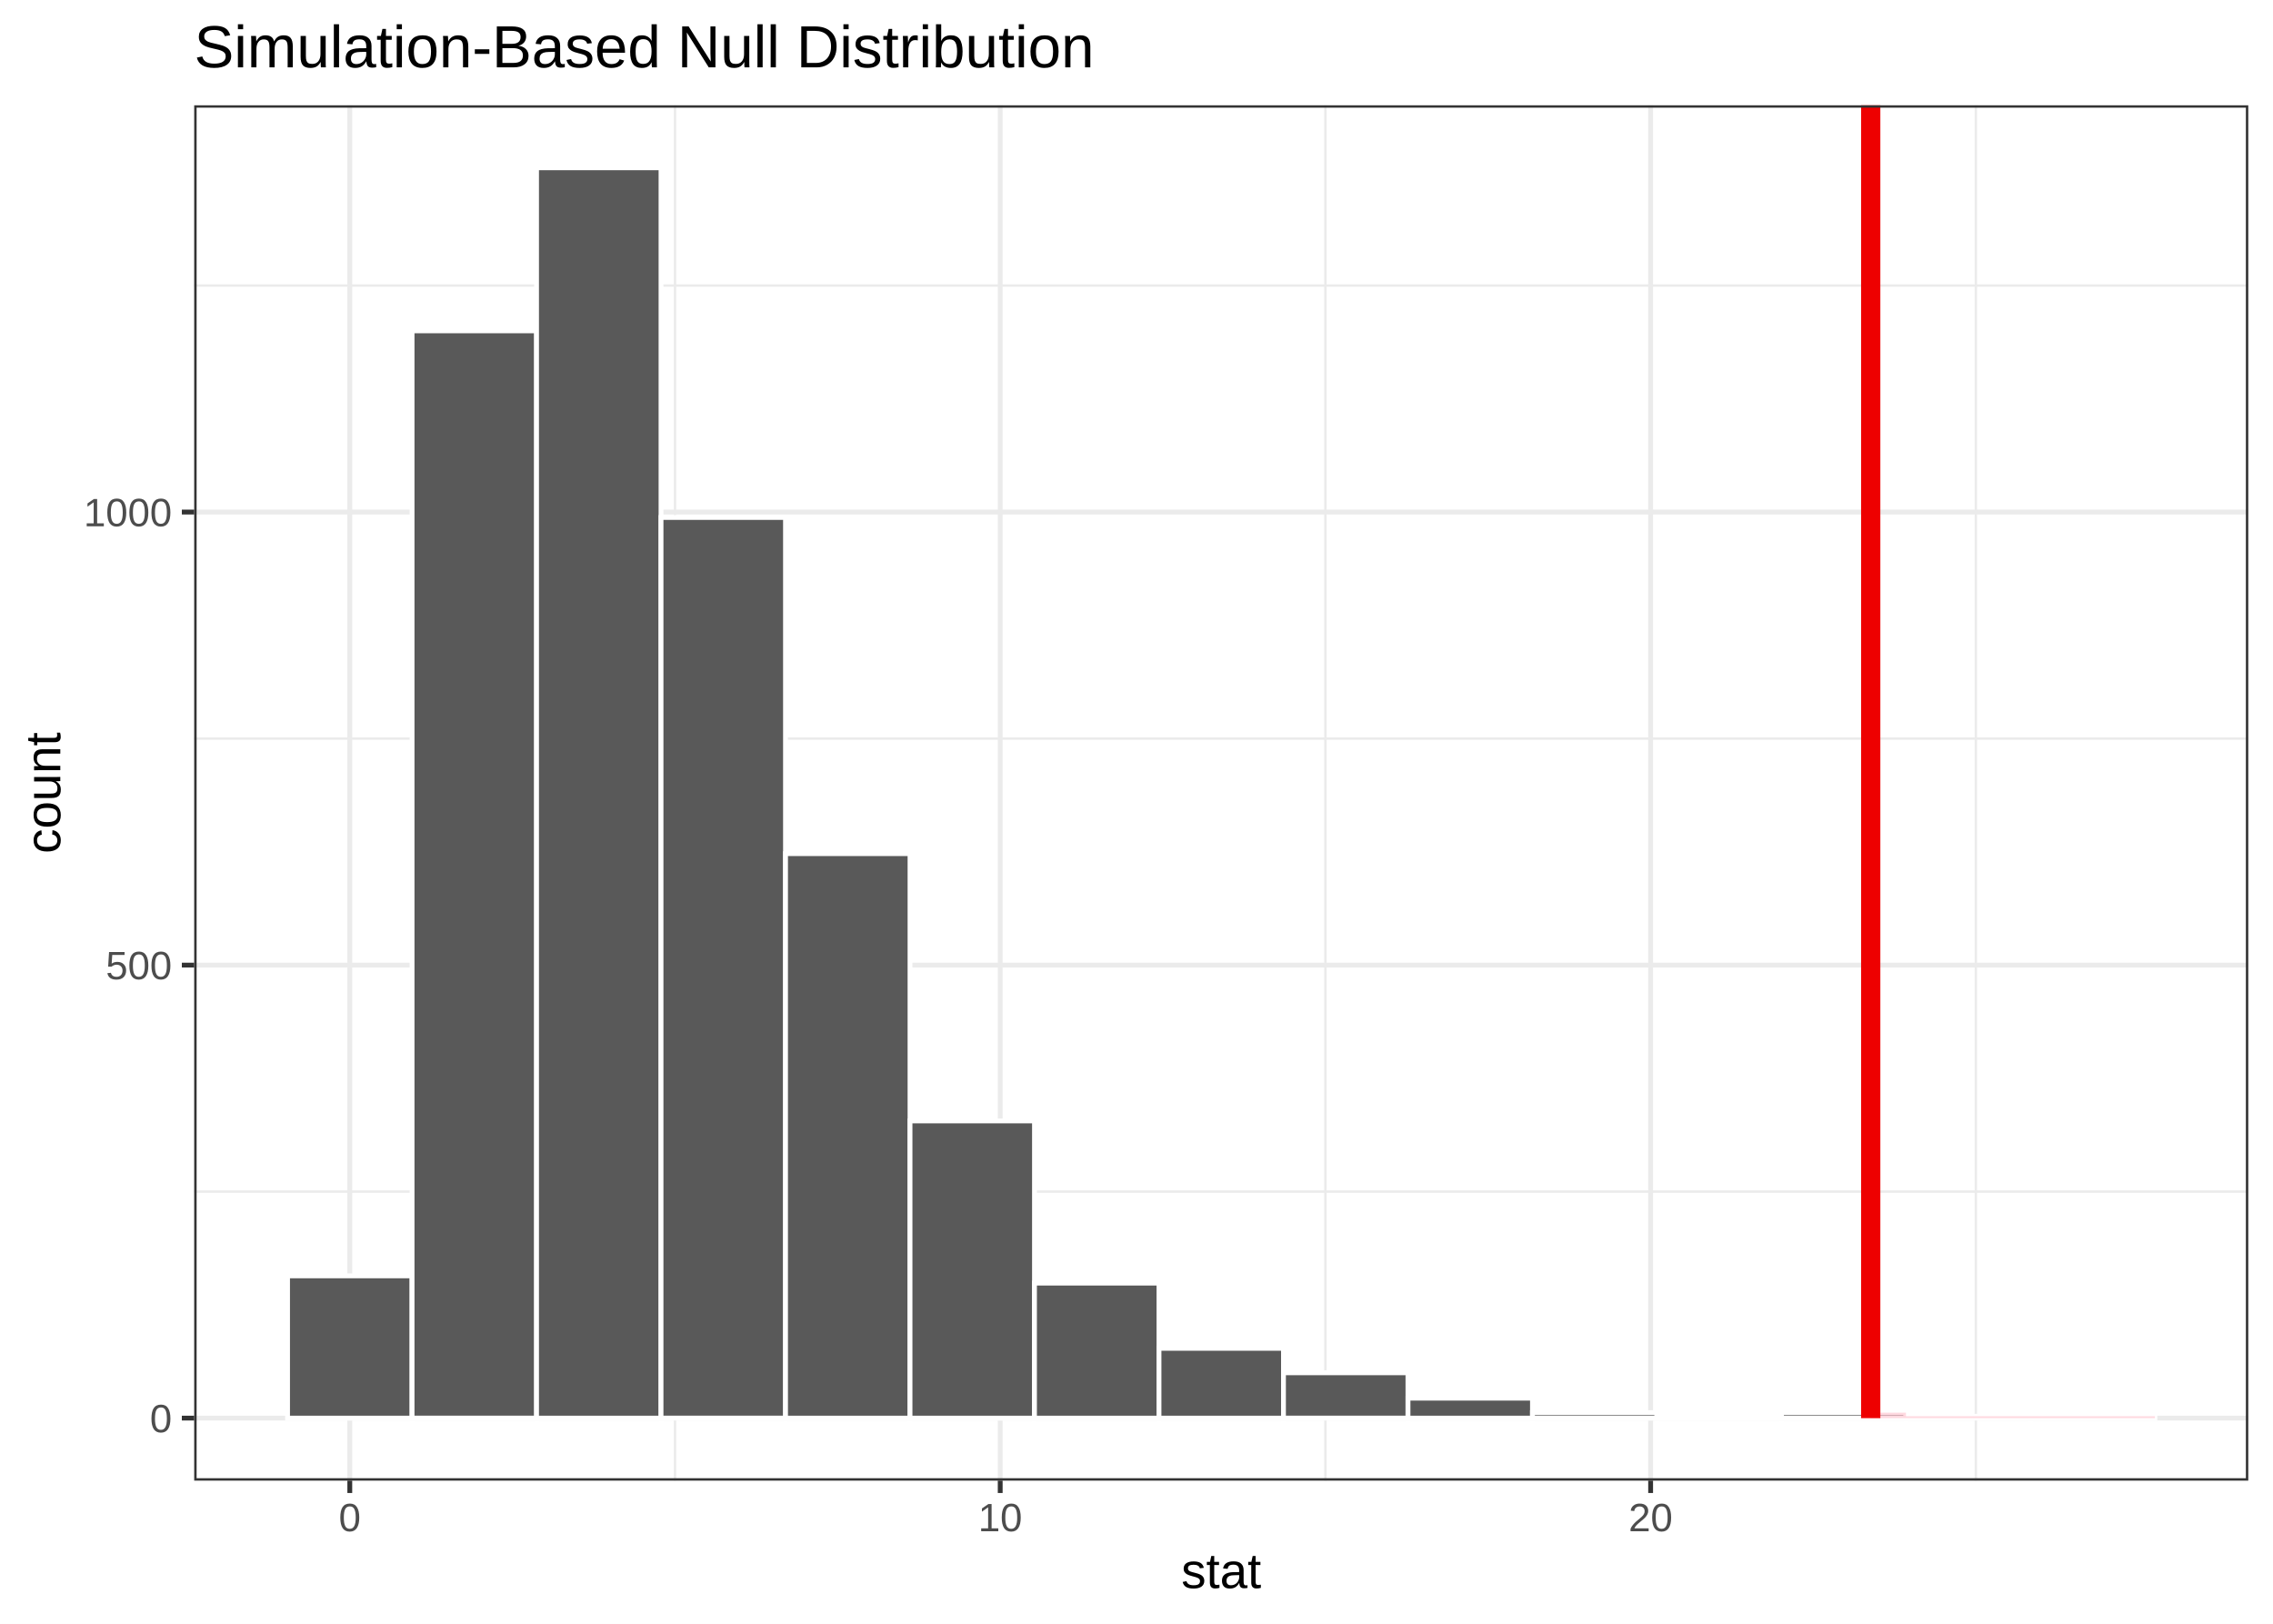
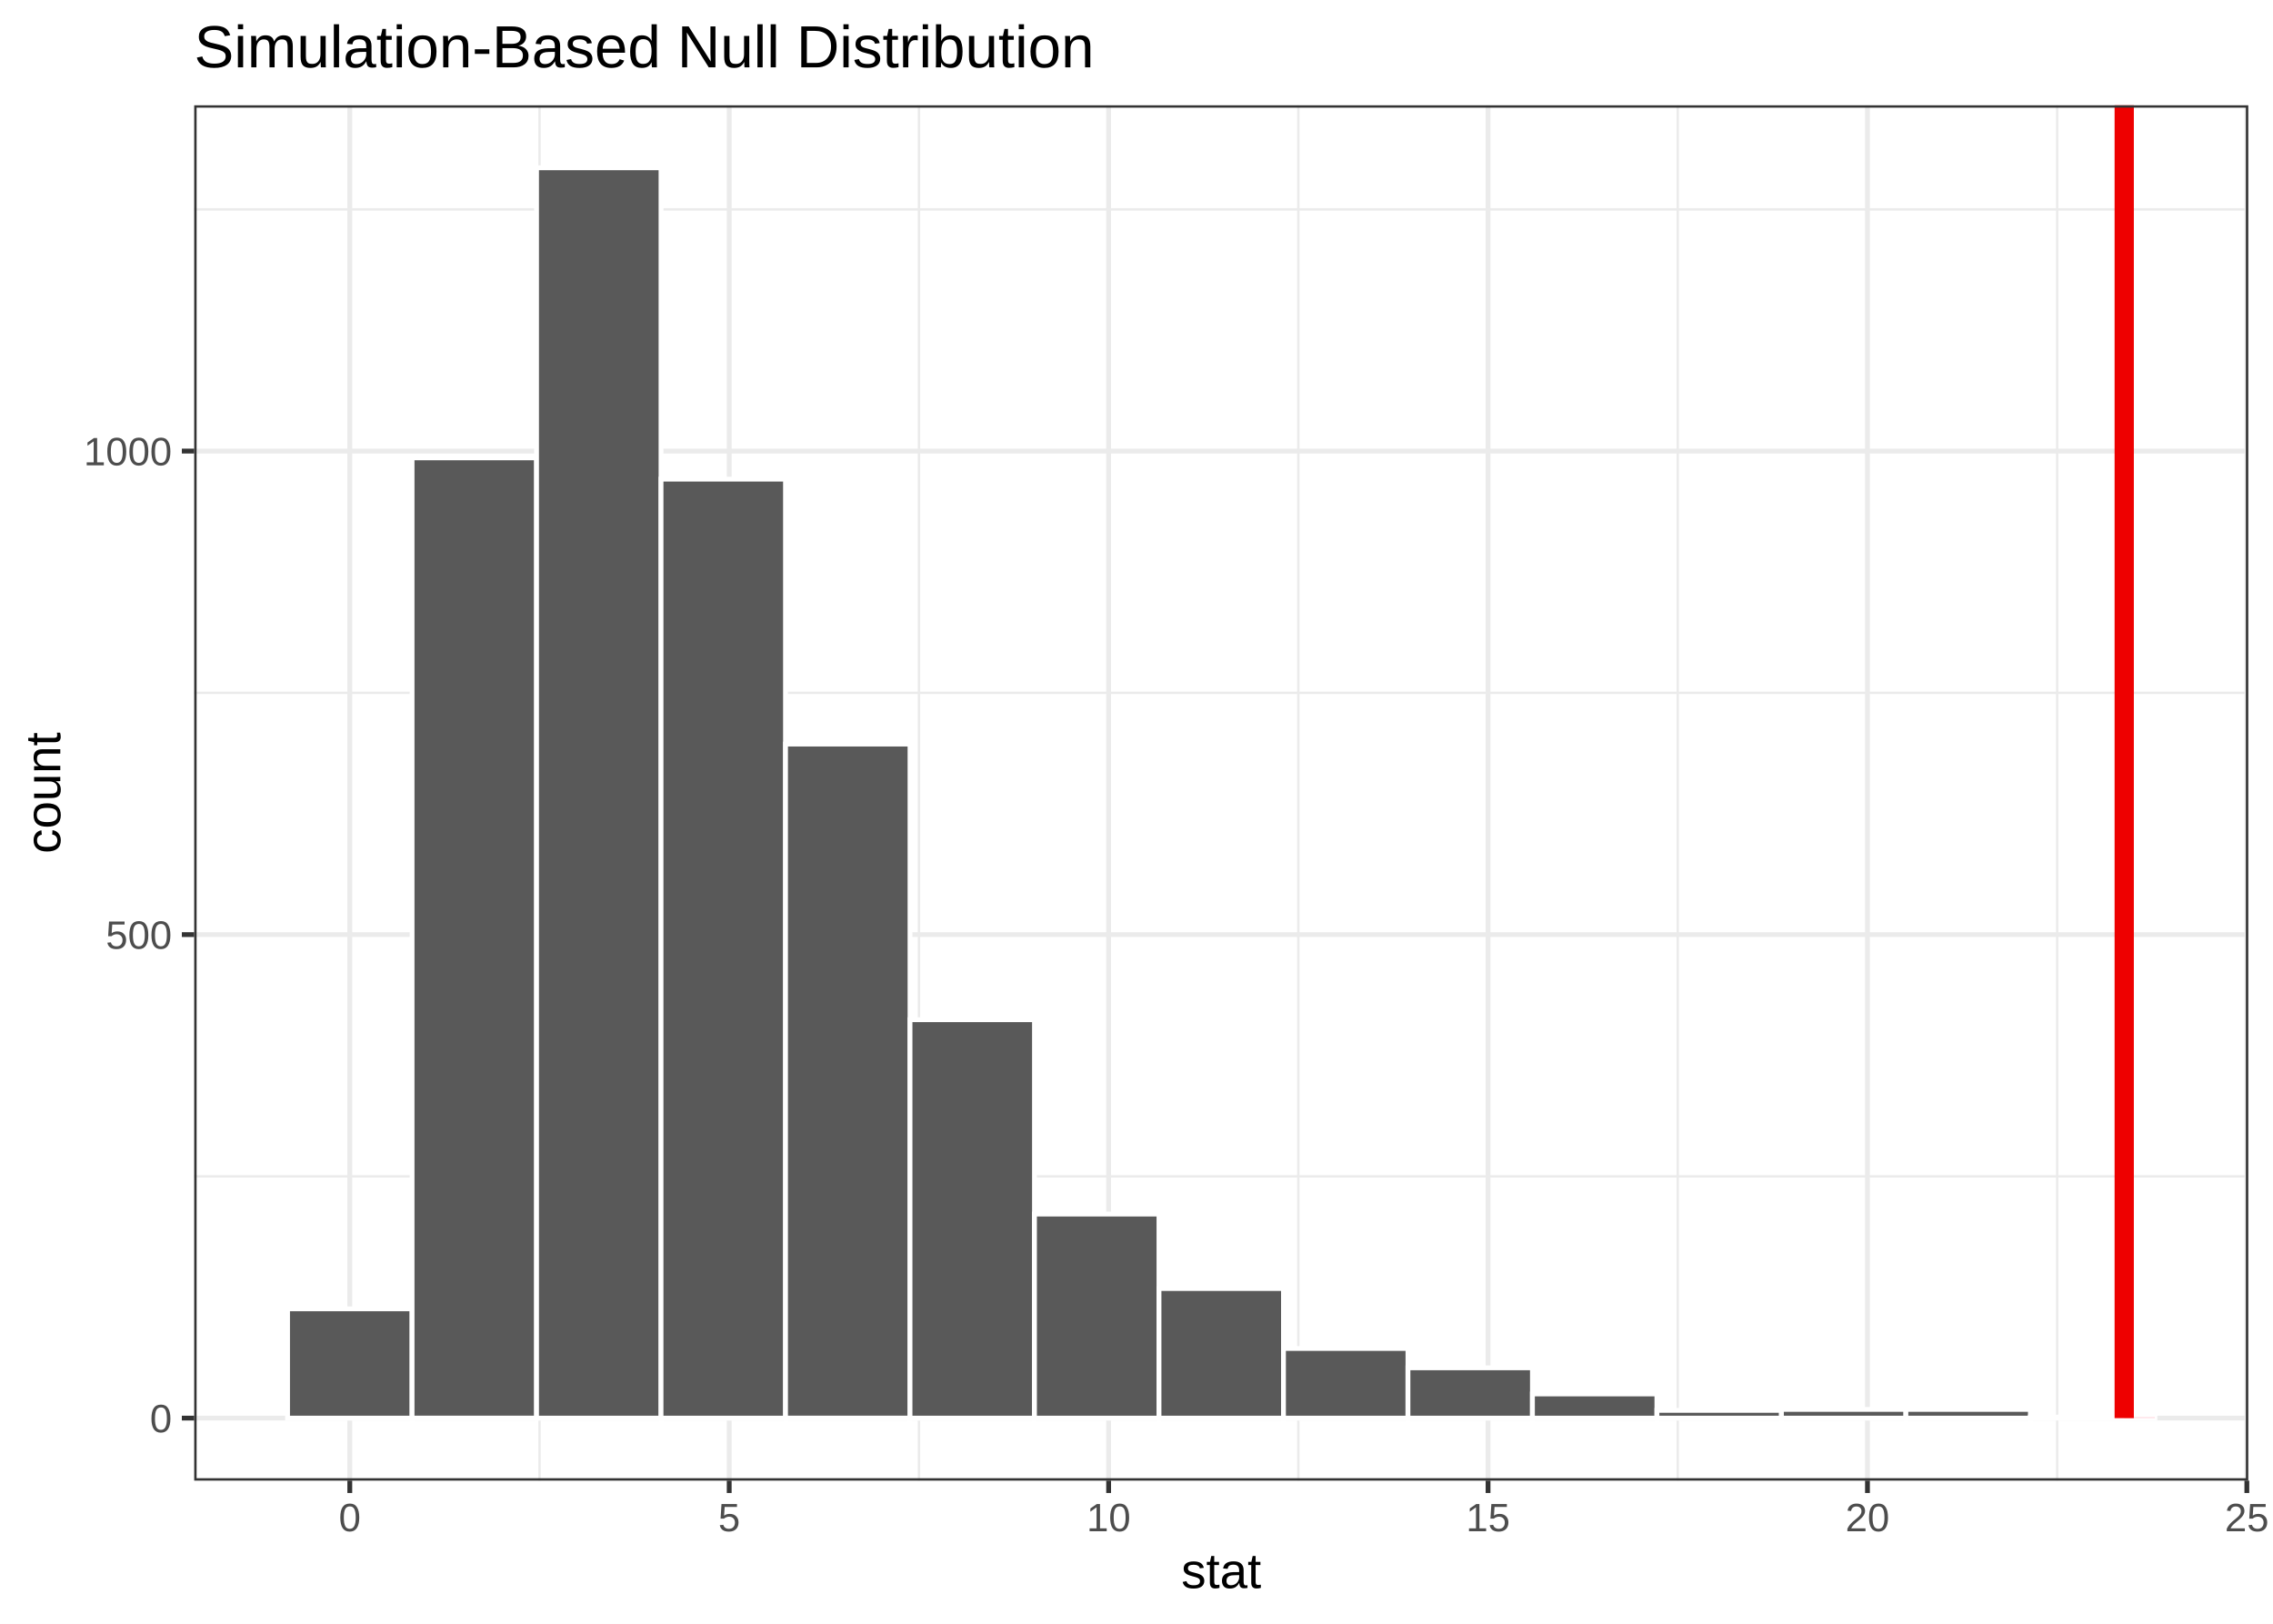
<svg xmlns="http://www.w3.org/2000/svg" class="svglite" width="504.00pt" height="360.00pt" viewBox="0 0 504.00 360.00">
  <defs>
    <style type="text/css">
    .svglite line, .svglite polyline, .svglite polygon, .svglite path, .svglite rect, .svglite circle {
      fill: none;
      stroke: #000000;
      stroke-linecap: round;
      stroke-linejoin: round;
      stroke-miterlimit: 10.00;
    }
    .svglite text {
      white-space: pre;
    }
  </style>
  </defs>
  <rect width="100%" height="100%" style="stroke: none; fill: none;" />
  <defs>
    <clipPath id="cpMC4wMHw1MDQuMDB8MC4wMHwzNjAuMDA=">
      <rect x="0.00" y="0.00" width="504.00" height="360.00" />
    </clipPath>
  </defs>
  <g clip-path="url(#cpMC4wMHw1MDQuMDB8MC4wMHwzNjAuMDA=)">
    <rect x="0.00" y="0.00" width="504.00" height="360.00" style="stroke-width: 1.07; stroke: #FFFFFF; fill: #FFFFFF;" />
  </g>
  <defs>
    <clipPath id="cpNDMuMDZ8NDk4LjUyfDIzLjM0fDMyOC4yNw==">
      <rect x="43.06" y="23.34" width="455.46" height="304.93" />
    </clipPath>
  </defs>
  <g clip-path="url(#cpNDMuMDZ8NDk4LjUyfDIzLjM0fDMyOC4yNw==)">
    <rect x="43.06" y="23.34" width="455.46" height="304.93" style="stroke-width: 1.07; stroke: none; fill: #FFFFFF;" />
-     <polyline points="43.06,264.19 498.52,264.19 " style="stroke-width: 0.53; stroke: #EBEBEB; stroke-linecap: butt;" />
-     <polyline points="43.06,163.75 498.52,163.75 " style="stroke-width: 0.53; stroke: #EBEBEB; stroke-linecap: butt;" />
-     <polyline points="43.06,63.31 498.52,63.31 " style="stroke-width: 0.53; stroke: #EBEBEB; stroke-linecap: butt;" />
-     <polyline points="149.67,328.27 149.67,23.34 " style="stroke-width: 0.53; stroke: #EBEBEB; stroke-linecap: butt;" />
-     <polyline points="293.89,328.27 293.89,23.34 " style="stroke-width: 0.53; stroke: #EBEBEB; stroke-linecap: butt;" />
-     <polyline points="438.11,328.27 438.11,23.34 " style="stroke-width: 0.53; stroke: #EBEBEB; stroke-linecap: butt;" />
+     <polyline points="43.06,260.81 498.52,260.81 " style="stroke-width: 0.53; stroke: #EBEBEB; stroke-linecap: butt;" />
+     <polyline points="43.06,153.61 498.52,153.61 " style="stroke-width: 0.53; stroke: #EBEBEB; stroke-linecap: butt;" />
+     <polyline points="43.06,46.42 498.52,46.42 " style="stroke-width: 0.53; stroke: #EBEBEB; stroke-linecap: butt;" />
+     <polyline points="119.63,328.27 119.63,23.34 " style="stroke-width: 0.53; stroke: #EBEBEB; stroke-linecap: butt;" />
+     <polyline points="203.76,328.27 203.76,23.34 " style="stroke-width: 0.53; stroke: #EBEBEB; stroke-linecap: butt;" />
+     <polyline points="287.88,328.27 287.88,23.34 " style="stroke-width: 0.53; stroke: #EBEBEB; stroke-linecap: butt;" />
+     <polyline points="372.01,328.27 372.01,23.34 " style="stroke-width: 0.53; stroke: #EBEBEB; stroke-linecap: butt;" />
+     <polyline points="456.14,328.27 456.14,23.34 " style="stroke-width: 0.53; stroke: #EBEBEB; stroke-linecap: butt;" />
    <polyline points="43.06,314.41 498.52,314.41 " style="stroke-width: 1.07; stroke: #EBEBEB; stroke-linecap: butt;" />
-     <polyline points="43.06,213.97 498.52,213.97 " style="stroke-width: 1.07; stroke: #EBEBEB; stroke-linecap: butt;" />
-     <polyline points="43.06,113.53 498.52,113.53 " style="stroke-width: 1.07; stroke: #EBEBEB; stroke-linecap: butt;" />
+     <polyline points="43.06,207.21 498.52,207.21 " style="stroke-width: 1.07; stroke: #EBEBEB; stroke-linecap: butt;" />
+     <polyline points="43.06,100.01 498.52,100.01 " style="stroke-width: 1.07; stroke: #EBEBEB; stroke-linecap: butt;" />
    <polyline points="77.56,328.27 77.56,23.34 " style="stroke-width: 1.07; stroke: #EBEBEB; stroke-linecap: butt;" />
-     <polyline points="221.78,328.27 221.78,23.34 " style="stroke-width: 1.07; stroke: #EBEBEB; stroke-linecap: butt;" />
-     <polyline points="366.00,328.27 366.00,23.34 " style="stroke-width: 1.07; stroke: #EBEBEB; stroke-linecap: butt;" />
-     <rect x="63.76" y="282.87" width="27.60" height="31.54" style="stroke-width: 1.07; stroke: #FFFFFF; stroke-linecap: butt; stroke-linejoin: miter; fill: #595959;" />
-     <rect x="91.37" y="73.35" width="27.60" height="241.05" style="stroke-width: 1.07; stroke: #FFFFFF; stroke-linecap: butt; stroke-linejoin: miter; fill: #595959;" />
+     <polyline points="161.69,328.27 161.69,23.34 " style="stroke-width: 1.07; stroke: #EBEBEB; stroke-linecap: butt;" />
+     <polyline points="245.82,328.27 245.82,23.34 " style="stroke-width: 1.07; stroke: #EBEBEB; stroke-linecap: butt;" />
+     <polyline points="329.95,328.27 329.95,23.34 " style="stroke-width: 1.07; stroke: #EBEBEB; stroke-linecap: butt;" />
+     <polyline points="414.08,328.27 414.08,23.34 " style="stroke-width: 1.07; stroke: #EBEBEB; stroke-linecap: butt;" />
+     <polyline points="498.20,328.27 498.20,23.34 " style="stroke-width: 1.07; stroke: #EBEBEB; stroke-linecap: butt;" />
+     <rect x="63.76" y="290.18" width="27.60" height="24.23" style="stroke-width: 1.07; stroke: #FFFFFF; stroke-linecap: butt; stroke-linejoin: miter; fill: #595959;" />
+     <rect x="91.37" y="101.51" width="27.60" height="212.89" style="stroke-width: 1.07; stroke: #FFFFFF; stroke-linecap: butt; stroke-linejoin: miter; fill: #595959;" />
    <rect x="118.97" y="37.20" width="27.60" height="277.21" style="stroke-width: 1.07; stroke: #FFFFFF; stroke-linecap: butt; stroke-linejoin: miter; fill: #595959;" />
-     <rect x="146.57" y="114.73" width="27.60" height="199.67" style="stroke-width: 1.07; stroke: #FFFFFF; stroke-linecap: butt; stroke-linejoin: miter; fill: #595959;" />
-     <rect x="174.18" y="189.26" width="27.60" height="125.15" style="stroke-width: 1.07; stroke: #FFFFFF; stroke-linecap: butt; stroke-linejoin: miter; fill: #595959;" />
-     <rect x="201.78" y="248.52" width="27.60" height="65.89" style="stroke-width: 1.07; stroke: #FFFFFF; stroke-linecap: butt; stroke-linejoin: miter; fill: #595959;" />
-     <rect x="229.38" y="284.48" width="27.60" height="29.93" style="stroke-width: 1.07; stroke: #FFFFFF; stroke-linecap: butt; stroke-linejoin: miter; fill: #595959;" />
-     <rect x="256.99" y="298.94" width="27.60" height="15.47" style="stroke-width: 1.07; stroke: #FFFFFF; stroke-linecap: butt; stroke-linejoin: miter; fill: #595959;" />
-     <rect x="284.59" y="304.36" width="27.60" height="10.04" style="stroke-width: 1.07; stroke: #FFFFFF; stroke-linecap: butt; stroke-linejoin: miter; fill: #595959;" />
-     <rect x="312.20" y="309.99" width="27.60" height="4.42" style="stroke-width: 1.07; stroke: #FFFFFF; stroke-linecap: butt; stroke-linejoin: miter; fill: #595959;" />
-     <rect x="339.80" y="313.20" width="27.60" height="1.21" style="stroke-width: 1.07; stroke: #FFFFFF; stroke-linecap: butt; stroke-linejoin: miter; fill: #595959;" />
-     <rect x="367.40" y="313.60" width="27.60" height="0.80" style="stroke-width: 1.07; stroke: #FFFFFF; stroke-linecap: butt; stroke-linejoin: miter; fill: #595959;" />
-     <rect x="395.01" y="313.20" width="27.60" height="1.21" style="stroke-width: 1.07; stroke: #FFFFFF; stroke-linecap: butt; stroke-linejoin: miter; fill: #595959;" />
-     <rect x="422.61" y="314.00" width="27.60" height="0.40" style="stroke-width: 1.07; stroke: #FFFFFF; stroke-linecap: butt; stroke-linejoin: miter; fill: #595959;" />
-     <rect x="450.21" y="314.00" width="27.60" height="0.40" style="stroke-width: 1.07; stroke: #FFFFFF; stroke-linecap: butt; stroke-linejoin: miter; fill: #595959;" />
-     <polygon points="414.80,313.20 414.80,313.20 422.61,313.20 422.61,313.20 422.61,313.60 422.61,314.00 422.61,314.41 422.61,314.27 422.61,314.14 422.61,314.00 422.61,314.00 450.21,314.00 450.21,314.00 450.21,314.14 450.21,314.27 450.21,314.41 450.21,314.27 450.21,314.14 450.21,314.00 450.21,314.00 477.82,314.00 477.82,314.00 477.82,314.41 477.82,314.41 477.82,314.41 450.21,314.41 450.21,314.41 450.21,314.41 450.21,314.41 450.21,314.41 450.21,314.41 450.21,314.41 450.21,314.41 450.21,314.41 422.61,314.41 422.61,314.41 422.61,314.41 422.61,314.41 422.61,314.41 422.61,314.41 422.61,314.41 422.61,314.41 422.61,314.41 414.80,314.41 414.80,314.41 414.80,314.41 " style="stroke-width: 0.00; stroke: none; stroke-linecap: butt; fill: #FFC0CB; fill-opacity: 0.60;" />
-     <polyline points="414.80,313.20 414.80,313.20 422.61,313.20 422.61,313.20 422.61,313.60 422.61,314.00 422.61,314.41 422.61,314.27 422.61,314.14 422.61,314.00 422.61,314.00 450.21,314.00 450.21,314.00 450.21,314.14 450.21,314.27 450.21,314.41 450.21,314.27 450.21,314.14 450.21,314.00 450.21,314.00 477.82,314.00 477.82,314.00 " style="stroke-width: 1.07; stroke: none; stroke-linecap: butt;" />
-     <line x1="414.80" y1="314.41" x2="414.80" y2="23.34" style="stroke-width: 4.27; stroke: #EE0000; stroke-linecap: butt;" />
+     <rect x="146.57" y="106.23" width="27.60" height="208.18" style="stroke-width: 1.07; stroke: #FFFFFF; stroke-linecap: butt; stroke-linejoin: miter; fill: #595959;" />
+     <rect x="174.18" y="164.97" width="27.60" height="149.43" style="stroke-width: 1.07; stroke: #FFFFFF; stroke-linecap: butt; stroke-linejoin: miter; fill: #595959;" />
+     <rect x="201.78" y="226.08" width="27.60" height="88.33" style="stroke-width: 1.07; stroke: #FFFFFF; stroke-linecap: butt; stroke-linejoin: miter; fill: #595959;" />
+     <rect x="229.38" y="269.17" width="27.60" height="45.24" style="stroke-width: 1.07; stroke: #FFFFFF; stroke-linecap: butt; stroke-linejoin: miter; fill: #595959;" />
+     <rect x="256.99" y="285.68" width="27.60" height="28.73" style="stroke-width: 1.07; stroke: #FFFFFF; stroke-linecap: butt; stroke-linejoin: miter; fill: #595959;" />
+     <rect x="284.59" y="298.97" width="27.60" height="15.44" style="stroke-width: 1.07; stroke: #FFFFFF; stroke-linecap: butt; stroke-linejoin: miter; fill: #595959;" />
+     <rect x="312.19" y="303.26" width="27.60" height="11.15" style="stroke-width: 1.07; stroke: #FFFFFF; stroke-linecap: butt; stroke-linejoin: miter; fill: #595959;" />
+     <rect x="339.79" y="309.05" width="27.60" height="5.36" style="stroke-width: 1.07; stroke: #FFFFFF; stroke-linecap: butt; stroke-linejoin: miter; fill: #595959;" />
+     <rect x="367.40" y="312.69" width="27.60" height="1.72" style="stroke-width: 1.07; stroke: #FFFFFF; stroke-linecap: butt; stroke-linejoin: miter; fill: #595959;" />
+     <rect x="395.00" y="312.48" width="27.60" height="1.93" style="stroke-width: 1.07; stroke: #FFFFFF; stroke-linecap: butt; stroke-linejoin: miter; fill: #595959;" />
+     <rect x="422.60" y="312.48" width="27.60" height="1.93" style="stroke-width: 1.07; stroke: #FFFFFF; stroke-linecap: butt; stroke-linejoin: miter; fill: #595959;" />
+     <rect x="450.21" y="314.19" width="27.60" height="0.21" style="stroke-width: 1.07; stroke: #FFFFFF; stroke-linecap: butt; stroke-linejoin: miter; fill: #595959;" />
+     <polygon points="471.01,314.19 471.02,314.19 477.80,314.19 477.81,314.19 477.82,314.41 477.81,314.41 477.80,314.41 471.02,314.41 471.01,314.41 471.00,314.41 " style="stroke-width: 0.00; stroke: none; stroke-linecap: butt; fill: #FFC0CB; fill-opacity: 0.60;" />
+     <polyline points="471.01,314.19 471.02,314.19 477.80,314.19 477.81,314.19 " style="stroke-width: 1.07; stroke: none; stroke-linecap: butt;" />
+     <line x1="471.01" y1="314.41" x2="471.01" y2="23.34" style="stroke-width: 4.27; stroke: #EE0000; stroke-linecap: butt;" />
    <rect x="43.06" y="23.34" width="455.46" height="304.93" style="stroke-width: 1.07; stroke: #333333;" />
  </g>
  <g clip-path="url(#cpMC4wMHw1MDQuMDB8MC4wMHwzNjAuMDA=)">
    <text x="38.13" y="317.56" text-anchor="end" style="font-size: 8.80px;fill: #4D4D4D; font-family: &quot;Arial&quot;;" textLength="4.90px" lengthAdjust="spacingAndGlyphs">0</text>
-     <text x="38.13" y="217.12" text-anchor="end" style="font-size: 8.80px;fill: #4D4D4D; font-family: &quot;Arial&quot;;" textLength="14.69px" lengthAdjust="spacingAndGlyphs">500</text>
-     <text x="38.13" y="116.68" text-anchor="end" style="font-size: 8.80px;fill: #4D4D4D; font-family: &quot;Arial&quot;;" textLength="19.58px" lengthAdjust="spacingAndGlyphs">1000</text>
+     <text x="38.13" y="210.36" text-anchor="end" style="font-size: 8.80px;fill: #4D4D4D; font-family: &quot;Arial&quot;;" textLength="14.69px" lengthAdjust="spacingAndGlyphs">500</text>
+     <text x="38.13" y="103.17" text-anchor="end" style="font-size: 8.80px;fill: #4D4D4D; font-family: &quot;Arial&quot;;" textLength="19.58px" lengthAdjust="spacingAndGlyphs">1000</text>
    <polyline points="40.32,314.41 43.06,314.41 " style="stroke-width: 1.07; stroke: #333333; stroke-linecap: butt;" />
-     <polyline points="40.32,213.97 43.06,213.97 " style="stroke-width: 1.07; stroke: #333333; stroke-linecap: butt;" />
-     <polyline points="40.32,113.53 43.06,113.53 " style="stroke-width: 1.07; stroke: #333333; stroke-linecap: butt;" />
+     <polyline points="40.32,207.21 43.06,207.21 " style="stroke-width: 1.07; stroke: #333333; stroke-linecap: butt;" />
+     <polyline points="40.32,100.01 43.06,100.01 " style="stroke-width: 1.07; stroke: #333333; stroke-linecap: butt;" />
    <polyline points="77.56,331.01 77.56,328.27 " style="stroke-width: 1.07; stroke: #333333; stroke-linecap: butt;" />
-     <polyline points="221.78,331.01 221.78,328.27 " style="stroke-width: 1.07; stroke: #333333; stroke-linecap: butt;" />
-     <polyline points="366.00,331.01 366.00,328.27 " style="stroke-width: 1.07; stroke: #333333; stroke-linecap: butt;" />
+     <polyline points="161.69,331.01 161.69,328.27 " style="stroke-width: 1.07; stroke: #333333; stroke-linecap: butt;" />
+     <polyline points="245.82,331.01 245.82,328.27 " style="stroke-width: 1.07; stroke: #333333; stroke-linecap: butt;" />
+     <polyline points="329.95,331.01 329.95,328.27 " style="stroke-width: 1.07; stroke: #333333; stroke-linecap: butt;" />
+     <polyline points="414.08,331.01 414.08,328.27 " style="stroke-width: 1.07; stroke: #333333; stroke-linecap: butt;" />
+     <polyline points="498.20,331.01 498.20,328.27 " style="stroke-width: 1.07; stroke: #333333; stroke-linecap: butt;" />
    <text x="77.56" y="339.50" text-anchor="middle" style="font-size: 8.80px;fill: #4D4D4D; font-family: &quot;Arial&quot;;" textLength="4.90px" lengthAdjust="spacingAndGlyphs">0</text>
-     <text x="221.78" y="339.50" text-anchor="middle" style="font-size: 8.80px;fill: #4D4D4D; font-family: &quot;Arial&quot;;" textLength="9.79px" lengthAdjust="spacingAndGlyphs">10</text>
-     <text x="366.00" y="339.50" text-anchor="middle" style="font-size: 8.80px;fill: #4D4D4D; font-family: &quot;Arial&quot;;" textLength="9.79px" lengthAdjust="spacingAndGlyphs">20</text>
+     <text x="161.69" y="339.50" text-anchor="middle" style="font-size: 8.80px;fill: #4D4D4D; font-family: &quot;Arial&quot;;" textLength="4.90px" lengthAdjust="spacingAndGlyphs">5</text>
+     <text x="245.82" y="339.50" text-anchor="middle" style="font-size: 8.80px;fill: #4D4D4D; font-family: &quot;Arial&quot;;" textLength="9.79px" lengthAdjust="spacingAndGlyphs">10</text>
+     <text x="329.95" y="339.50" text-anchor="middle" style="font-size: 8.80px;fill: #4D4D4D; font-family: &quot;Arial&quot;;" textLength="9.79px" lengthAdjust="spacingAndGlyphs">15</text>
+     <text x="414.08" y="339.50" text-anchor="middle" style="font-size: 8.80px;fill: #4D4D4D; font-family: &quot;Arial&quot;;" textLength="9.79px" lengthAdjust="spacingAndGlyphs">20</text>
+     <text x="498.20" y="339.50" text-anchor="middle" style="font-size: 8.80px;fill: #4D4D4D; font-family: &quot;Arial&quot;;" textLength="9.79px" lengthAdjust="spacingAndGlyphs">25</text>
    <text x="270.79" y="352.09" text-anchor="middle" style="font-size: 11.00px; font-family: &quot;Arial&quot;;" textLength="17.73px" lengthAdjust="spacingAndGlyphs">stat</text>
    <text transform="translate(13.37,175.80) rotate(-90)" text-anchor="middle" style="font-size: 11.00px; font-family: &quot;Arial&quot;;" textLength="26.91px" lengthAdjust="spacingAndGlyphs">count</text>
    <text x="43.06" y="14.94" style="font-size: 13.20px; font-family: &quot;Arial&quot;;" textLength="199.42px" lengthAdjust="spacingAndGlyphs">Simulation-Based Null Distribution</text>
  </g>
</svg>
